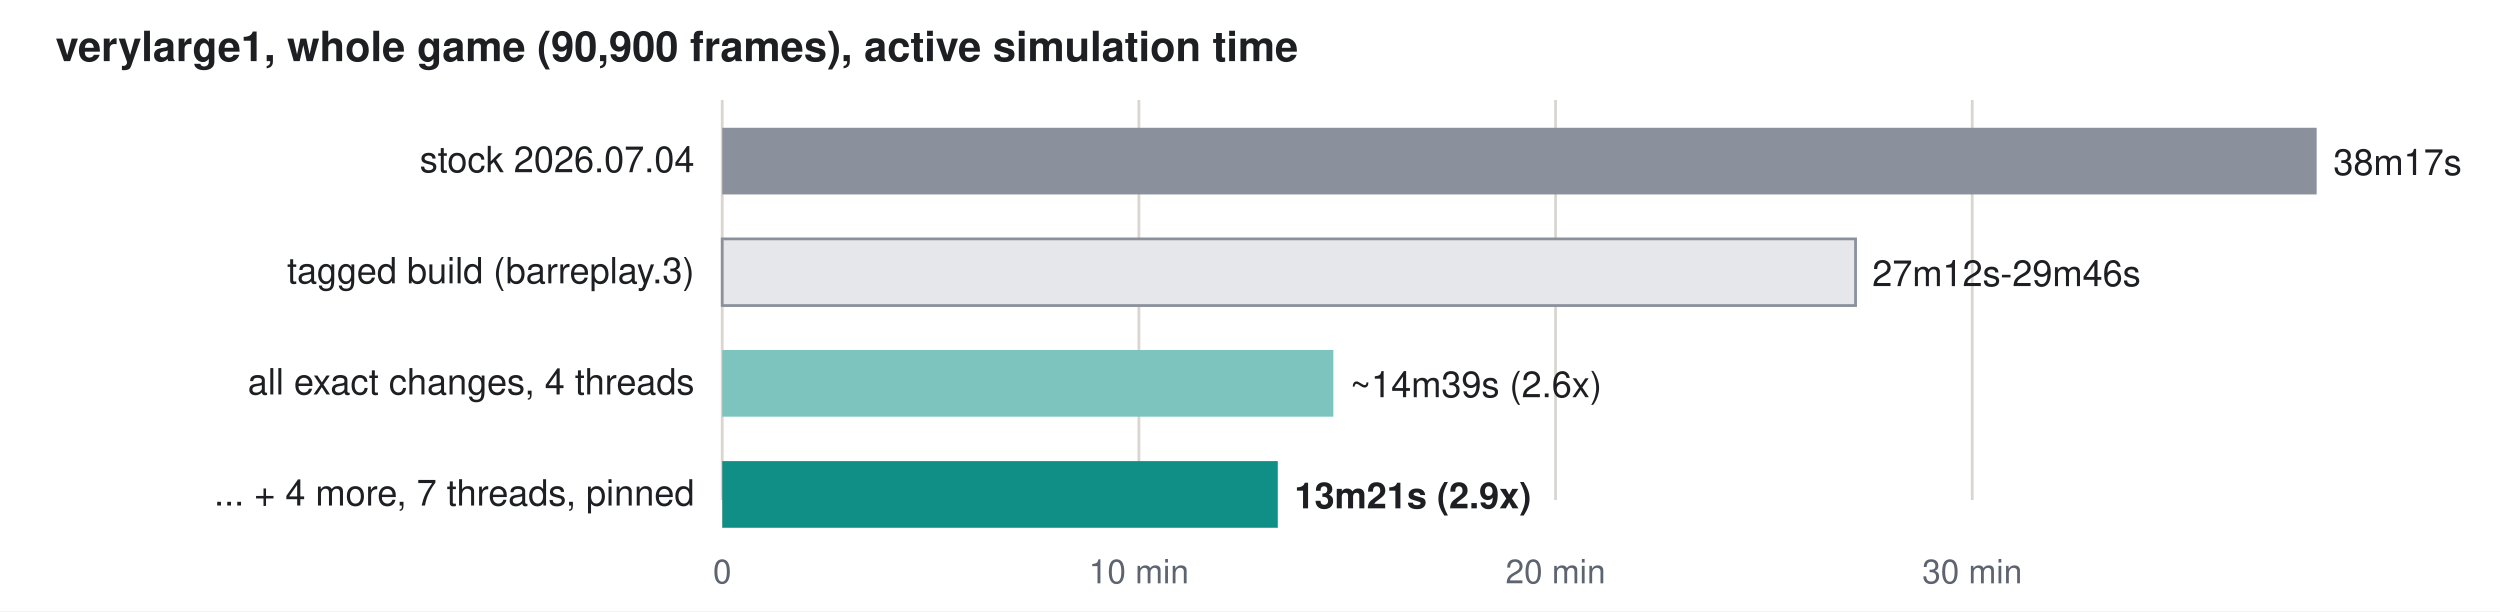
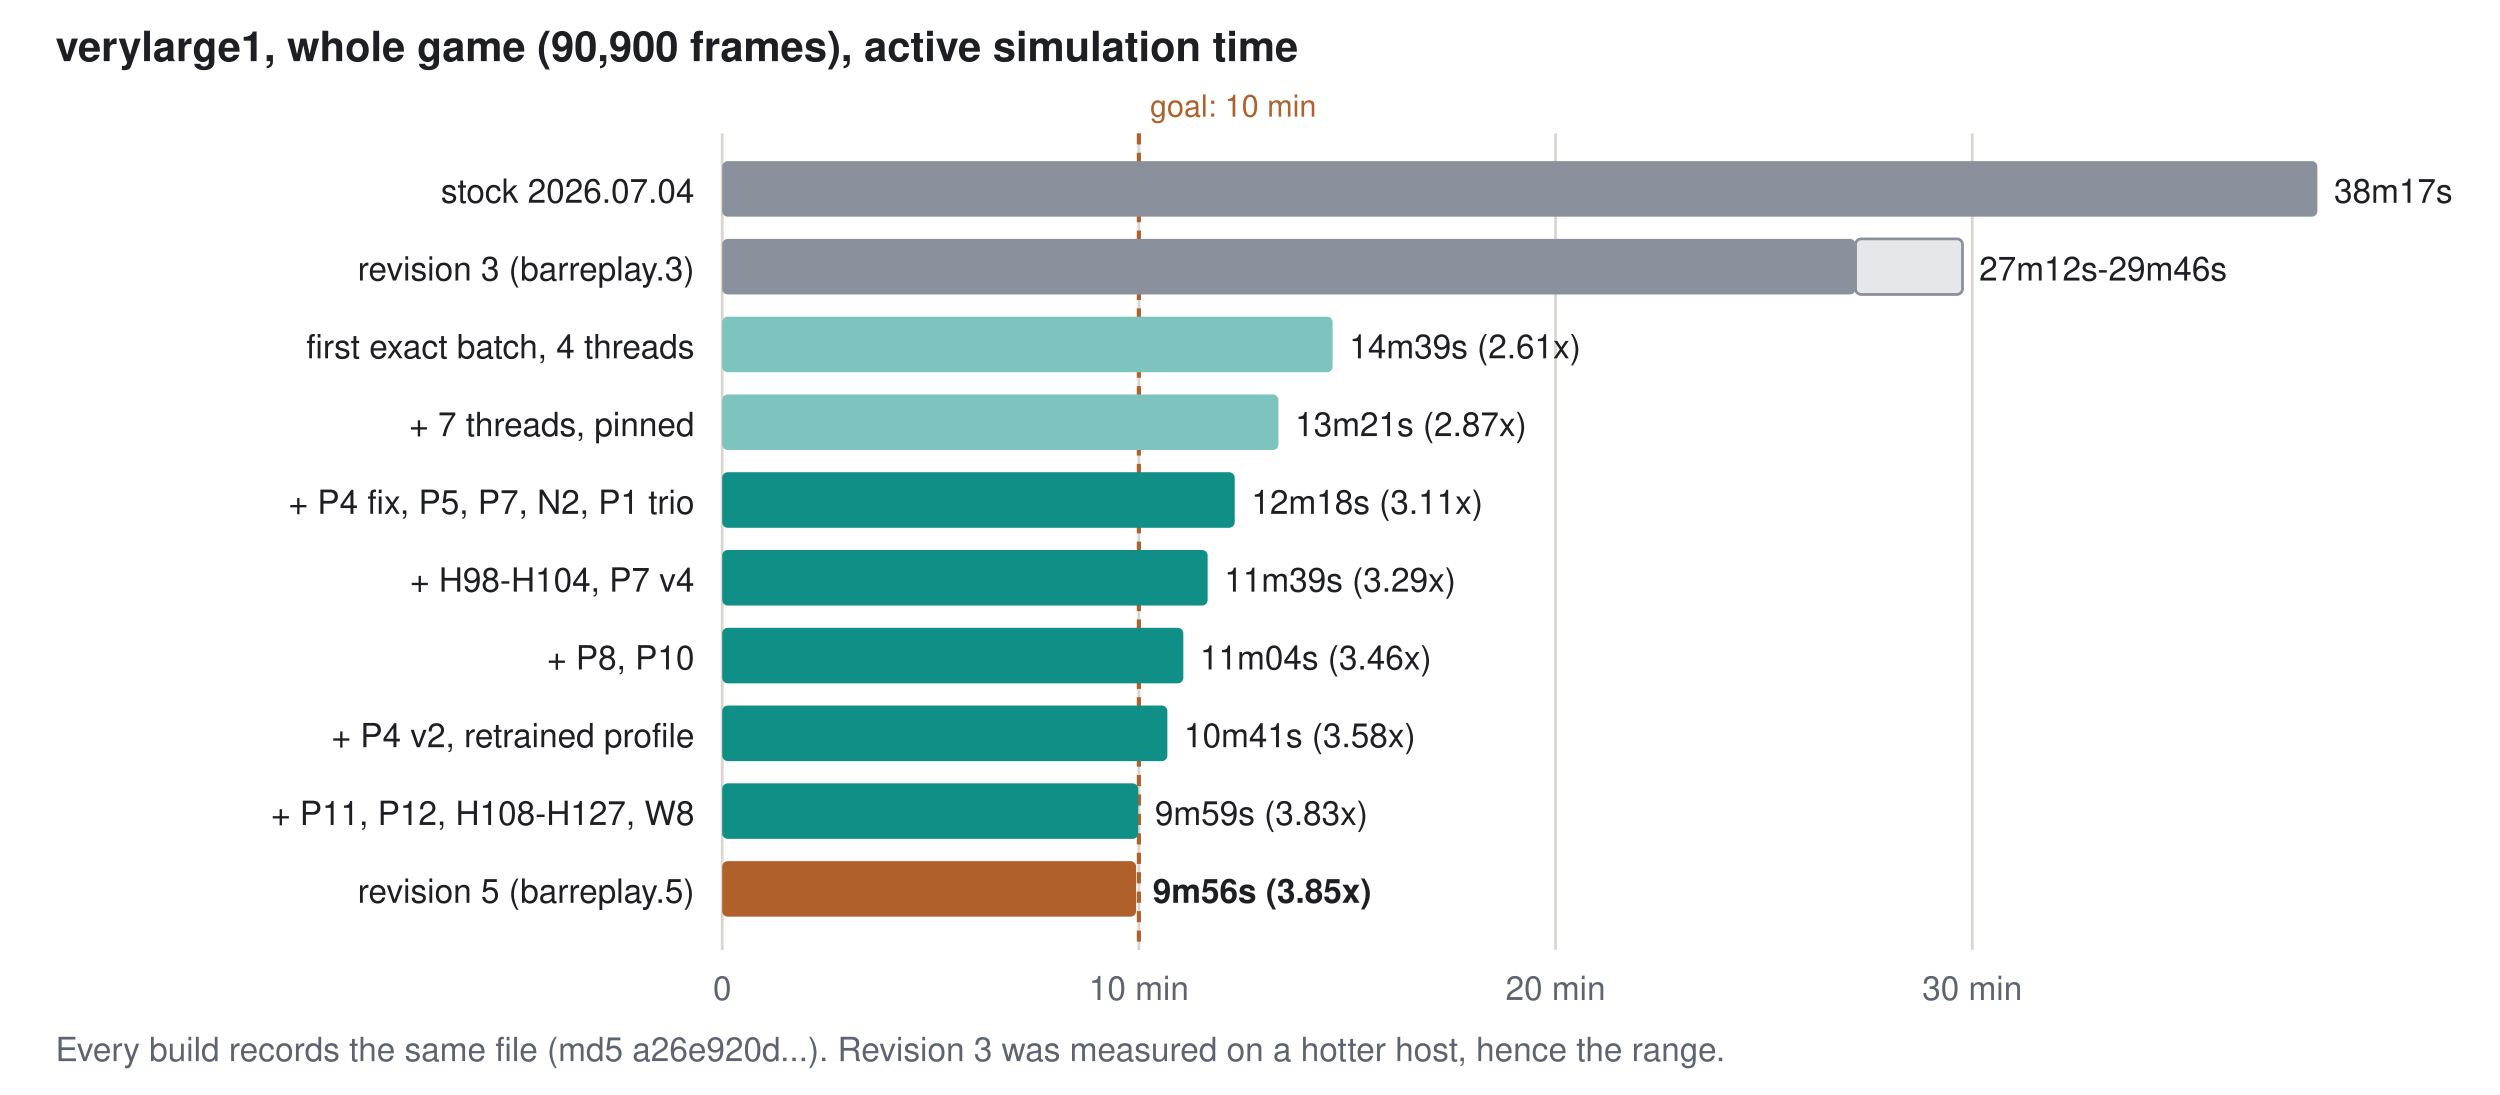
- <svg xmlns="http://www.w3.org/2000/svg" width="900" height="220" viewBox="0 0 900 220" font-family="Helvetica, Arial, sans-serif" font-size="13" fill="#1d1f23">
-   <rect width="900" height="220" fill="#ffffff" />
+ <svg xmlns="http://www.w3.org/2000/svg" width="900" height="394" viewBox="0 0 900 394" font-family="Helvetica, Arial, sans-serif" font-size="13" fill="#1d1f23">
+   <defs>
+     <marker id="a" viewBox="0 0 10 10" refX="9" refY="5" markerWidth="7" markerHeight="7" orient="auto">
+       <path d="M0,0 L10,5 L0,10 z" fill="#5d6470" />
+     </marker>
+     <marker id="o" viewBox="0 0 10 10" refX="9" refY="5" markerWidth="7" markerHeight="7" orient="auto">
+       <path d="M0,0 L10,5 L0,10 z" fill="#b0602a" />
+     </marker>
+   </defs>
+   <rect width="900" height="394" fill="#ffffff" />
  <text x="20" y="22" font-size="15" font-weight="bold">verylarge1, whole game (90,900 frames), active simulation time</text>
-   <g stroke="#d9d6cf">
-     <line x1="260" y1="36" x2="260" y2="180" />
-     <line x1="410" y1="36" x2="410" y2="180" />
-     <line x1="560" y1="36" x2="560" y2="180" />
-     <line x1="710" y1="36" x2="710" y2="180" />
-   </g>
-   <g font-size="12" fill="#5d6470" text-anchor="middle">
-     <text x="260" y="210">0</text>
-     <text x="410" y="210">10 min</text>
-     <text x="560" y="210">20 min</text>
-     <text x="710" y="210">30 min</text>
-   </g>
-   <text x="250" y="62" text-anchor="end">stock 2026.07.04</text>
-   <rect x="260" y="46" width="574" height="24" fill="#8a919c" />
-   <text x="840" y="63">38m17s</text>
-   <text x="250" y="102" text-anchor="end">tagged build (barreplay.3)</text>
-   <rect x="260" y="86" width="408" height="24" fill="#e6e7ea" stroke="#8a919c" />
-   <text x="674" y="103">27m12s-29m46s</text>
-   <text x="250" y="142" text-anchor="end">all exact changes, 4 threads</text>
-   <rect x="260" y="126" width="220" height="24" fill="#7cc4bd" />
-   <text x="486" y="143">~14m39s (2.6x)</text>
-   <text x="250" y="182" text-anchor="end">... + 4 more, 7 threads, pinned</text>
-   <rect x="260" y="166" width="200" height="24" fill="#0f8f86" />
-   <text x="466" y="183" font-weight="bold">13m21s (2.9x)</text>
+   <path d="M260 48 L260 342" stroke="#d9d6cf" stroke-width="1" fill="none" />
+   <text x="260" y="360" font-size="12" fill="#5d6470" text-anchor="middle">0</text>
+   <path d="M410 48 L410 342" stroke="#d9d6cf" stroke-width="1" fill="none" />
+   <text x="410" y="360" font-size="12" fill="#5d6470" text-anchor="middle">10 min</text>
+   <path d="M560 48 L560 342" stroke="#d9d6cf" stroke-width="1" fill="none" />
+   <text x="560" y="360" font-size="12" fill="#5d6470" text-anchor="middle">20 min</text>
+   <path d="M710 48 L710 342" stroke="#d9d6cf" stroke-width="1" fill="none" />
+   <text x="710" y="360" font-size="12" fill="#5d6470" text-anchor="middle">30 min</text>
+   <path d="M410 48 L410 342" stroke="#b0602a" stroke-width="1.5" fill="none" stroke-dasharray="4 3" />
+   <text x="414" y="42" font-size="11" fill="#b0602a">goal: 10 min</text>
+   <text x="250" y="73" text-anchor="end" font-size="12">stock 2026.07.04</text>
+   <rect x="260" y="58" width="574.25" height="20" rx="2" fill="#8a919c" />
+   <text x="840.25" y="73" font-size="12" font-weight="normal">38m17s</text>
+   <text x="250" y="101" text-anchor="end" font-size="12">revision 3 (barreplay.3)</text>
+   <rect x="260" y="86" width="408.0" height="20" rx="2" fill="#8a919c" />
+   <rect x="668.0" y="86" width="38.5" height="20" rx="2" fill="#e6e7ea" stroke="#8a919c" />
+   <text x="712.5" y="101" font-size="12" font-weight="normal">27m12s-29m46s</text>
+   <text x="250" y="129" text-anchor="end" font-size="12">first exact batch, 4 threads</text>
+   <rect x="260" y="114" width="219.75" height="20" rx="2" fill="#7cc4bd" />
+   <text x="485.75" y="129" font-size="12" font-weight="normal">14m39s (2.61x)</text>
+   <text x="250" y="157" text-anchor="end" font-size="12">+ 7 threads, pinned</text>
+   <rect x="260" y="142" width="200.25" height="20" rx="2" fill="#7cc4bd" />
+   <text x="466.25" y="157" font-size="12" font-weight="normal">13m21s (2.87x)</text>
+   <text x="250" y="185" text-anchor="end" font-size="12">+ P4 fix, P5, P7, N2, P1 trio</text>
+   <rect x="260" y="170" width="184.5" height="20" rx="2" fill="#0f8f86" />
+   <text x="450.5" y="185" font-size="12" font-weight="normal">12m18s (3.11x)</text>
+   <text x="250" y="213" text-anchor="end" font-size="12">+ H98-H104, P7 v4</text>
+   <rect x="260" y="198" width="174.75" height="20" rx="2" fill="#0f8f86" />
+   <text x="440.75" y="213" font-size="12" font-weight="normal">11m39s (3.29x)</text>
+   <text x="250" y="241" text-anchor="end" font-size="12">+ P8, P10</text>
+   <rect x="260" y="226" width="166.0" height="20" rx="2" fill="#0f8f86" />
+   <text x="432.0" y="241" font-size="12" font-weight="normal">11m04s (3.46x)</text>
+   <text x="250" y="269" text-anchor="end" font-size="12">+ P4 v2, retrained profile</text>
+   <rect x="260" y="254" width="160.25" height="20" rx="2" fill="#0f8f86" />
+   <text x="426.25" y="269" font-size="12" font-weight="normal">10m41s (3.58x)</text>
+   <text x="250" y="297" text-anchor="end" font-size="12">+ P11, P12, H108-H127, W8</text>
+   <rect x="260" y="282" width="149.75" height="20" rx="2" fill="#0f8f86" />
+   <text x="415.75" y="297" font-size="12" font-weight="normal">9m59s (3.83x)</text>
+   <text x="250" y="325" text-anchor="end" font-size="12">revision 5 (barreplay.5)</text>
+   <rect x="260" y="310" width="149.0" height="20" rx="2" fill="#b0602a" />
+   <text x="415.0" y="325" font-size="12" font-weight="bold">9m56s (3.85x)</text>
+   <text x="20" y="382" font-size="12" fill="#5d6470">Every build records the same file (md5 a26e920d...). Revision 3 was measured on a hotter host, hence the range.</text>
</svg>
